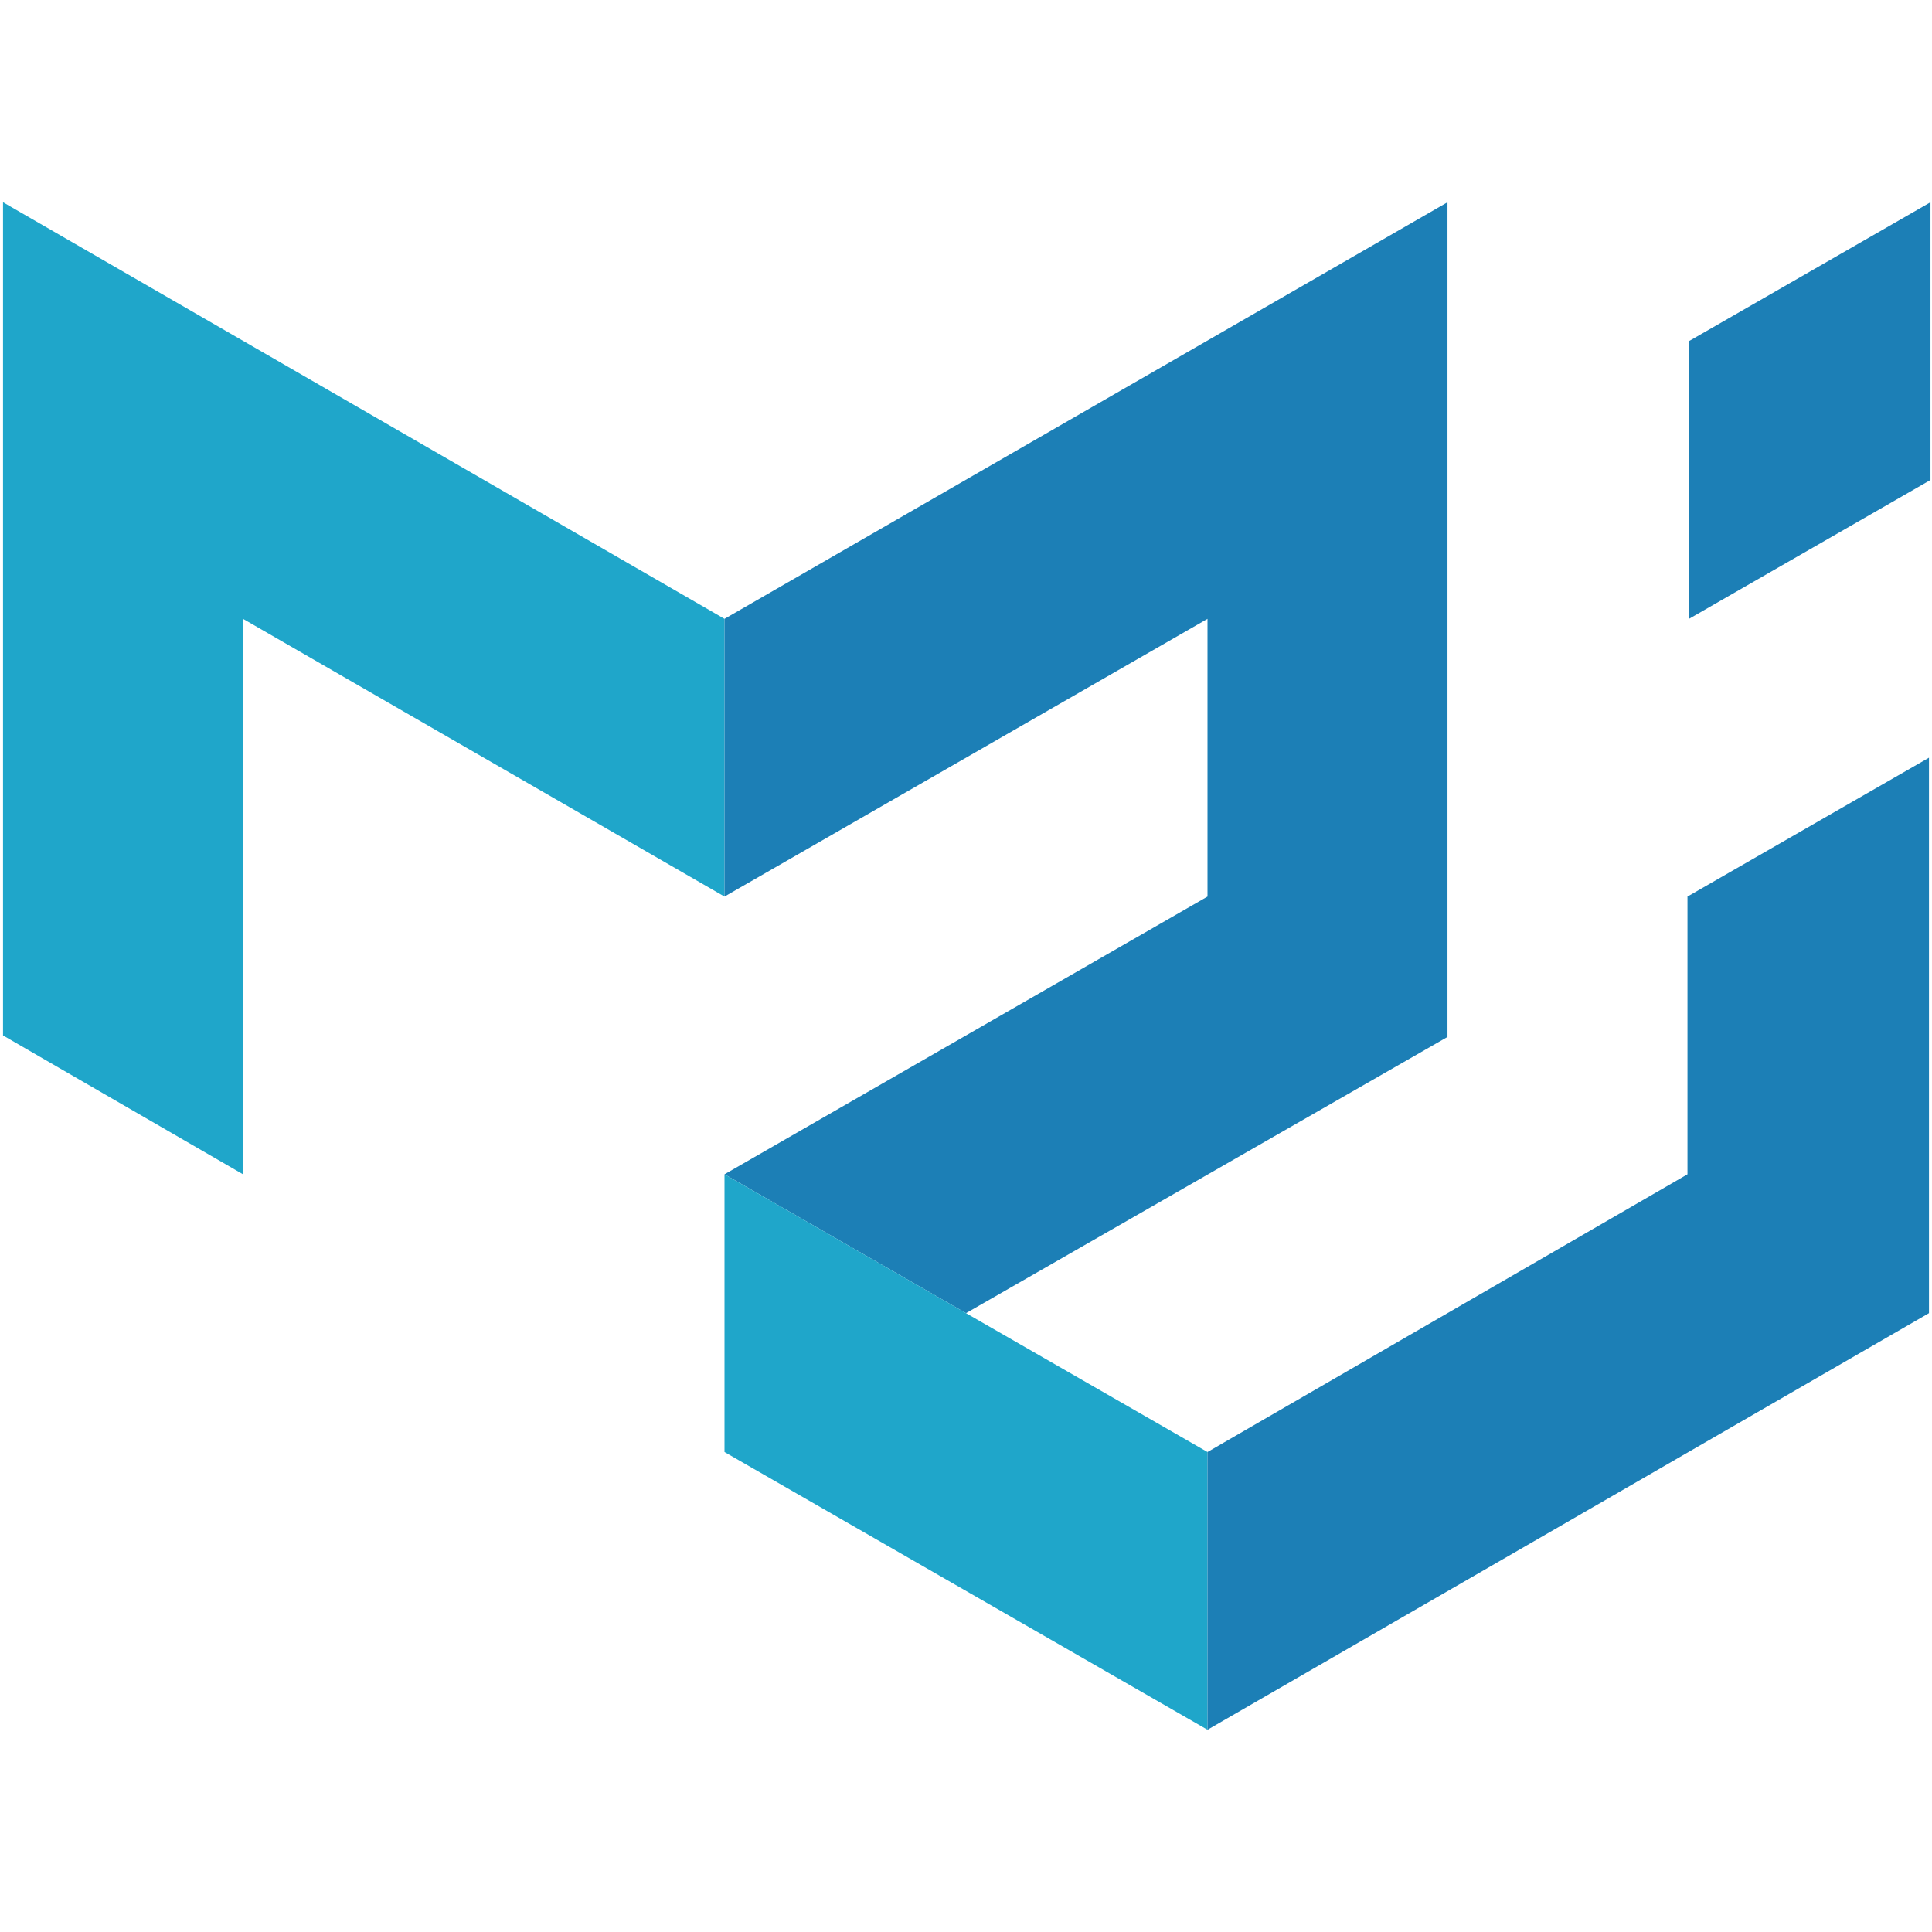
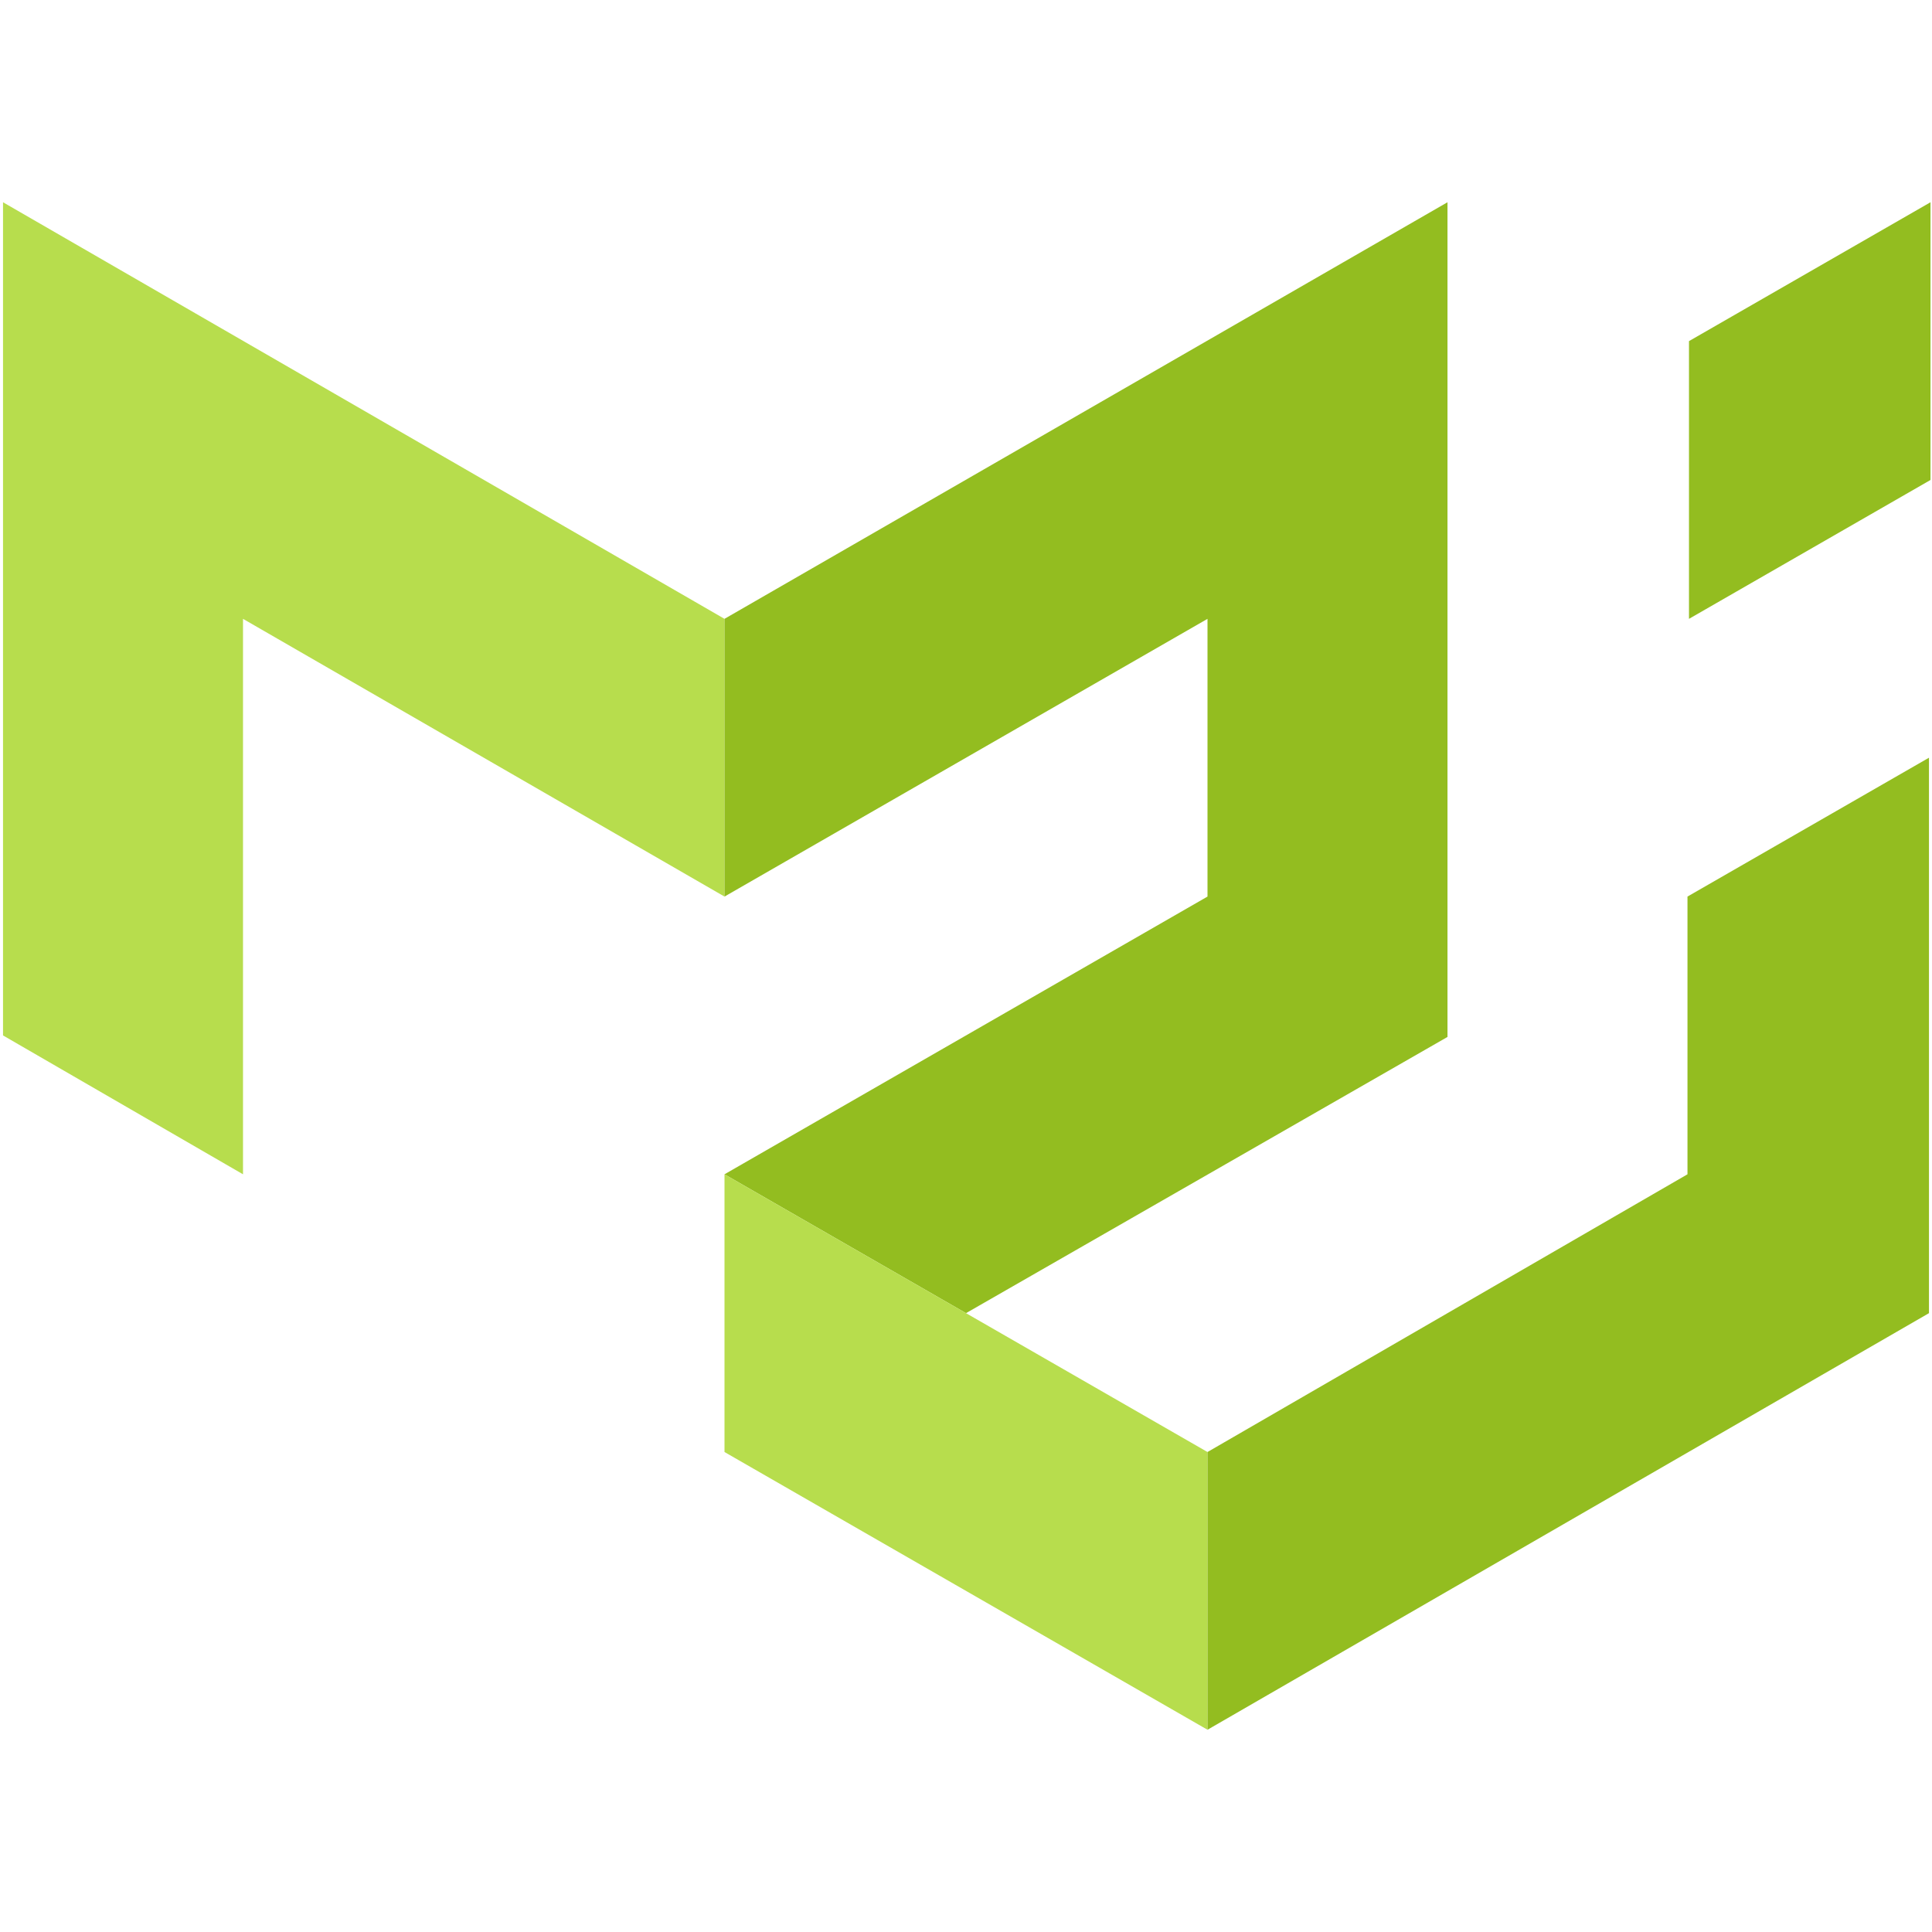
- <svg xmlns="http://www.w3.org/2000/svg" viewBox="0 0 128 128">
-   <path fill="#1FA6CA" d="M.2 68.6V13.4L48 41v18.4L16.1 41v36.8L.2 68.6z" />
-   <path fill="#1C7FB6" d="M48 41l47.9-27.6v55.3L64 87l-16-9.2 32-18.4V41L48 59.4V41z" />
-   <path fill="#1FA6CA" d="M48 77.8v18.4l32 18.4V96.2L48 77.8z" />
-   <path fill="#1C7FB6" d="M80 114.6L127.8 87V50.2l-16 9.2v18.4L80 96.2v18.4zM111.9 41V22.6l16-9.2v18.4l-16 9.2z" />
+ <svg xmlns="http://www.w3.org/2000/svg" viewBox="0 0 128 128" version="1.1" id="svg10">
+   <defs id="defs14" />
+   <path fill="#1FA6CA" d="M.2 68.6V13.4L48 41v18.4L16.1 41v36.8L.2 68.6z" id="path2" style="fill:#b7dd4d;fill-opacity:1" />
+   <path fill="#1C7FB6" d="M48 41l47.9-27.6v55.3L64 87l-16-9.2 32-18.4V41L48 59.4V41z" id="path4" style="fill:#93bd20;fill-opacity:1" />
+   <path fill="#1FA6CA" d="M48 77.8v18.4l32 18.4V96.2L48 77.8z" id="path6" style="fill:#b7dd4d;fill-opacity:1" />
+   <path fill="#1C7FB6" d="M80 114.6L127.8 87V50.2l-16 9.2v18.4L80 96.2v18.4zM111.9 41V22.6l16-9.2v18.4l-16 9.2z" id="path8" style="fill:#93bd20;fill-opacity:1" />
</svg>
